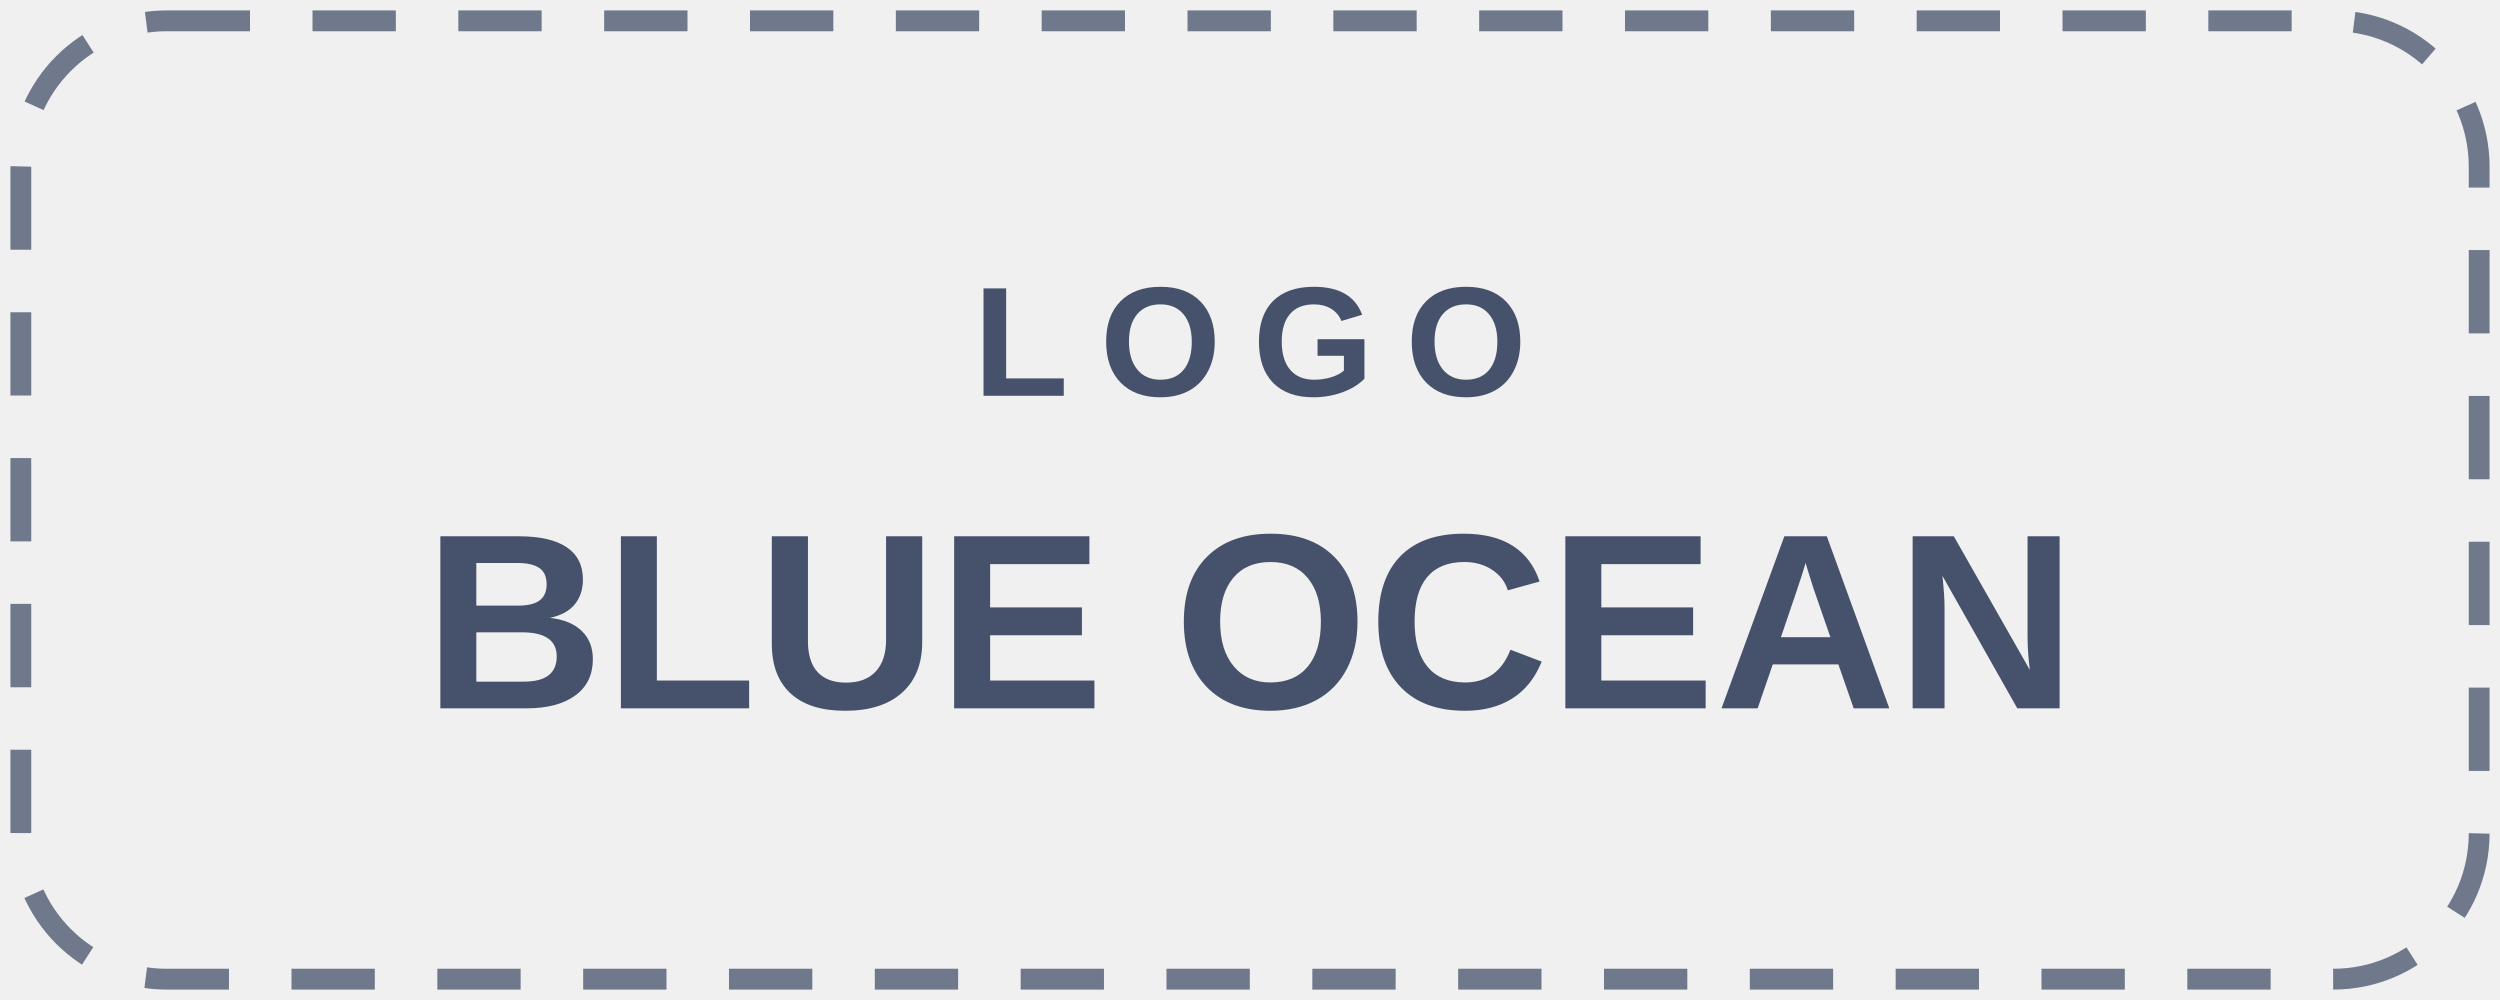
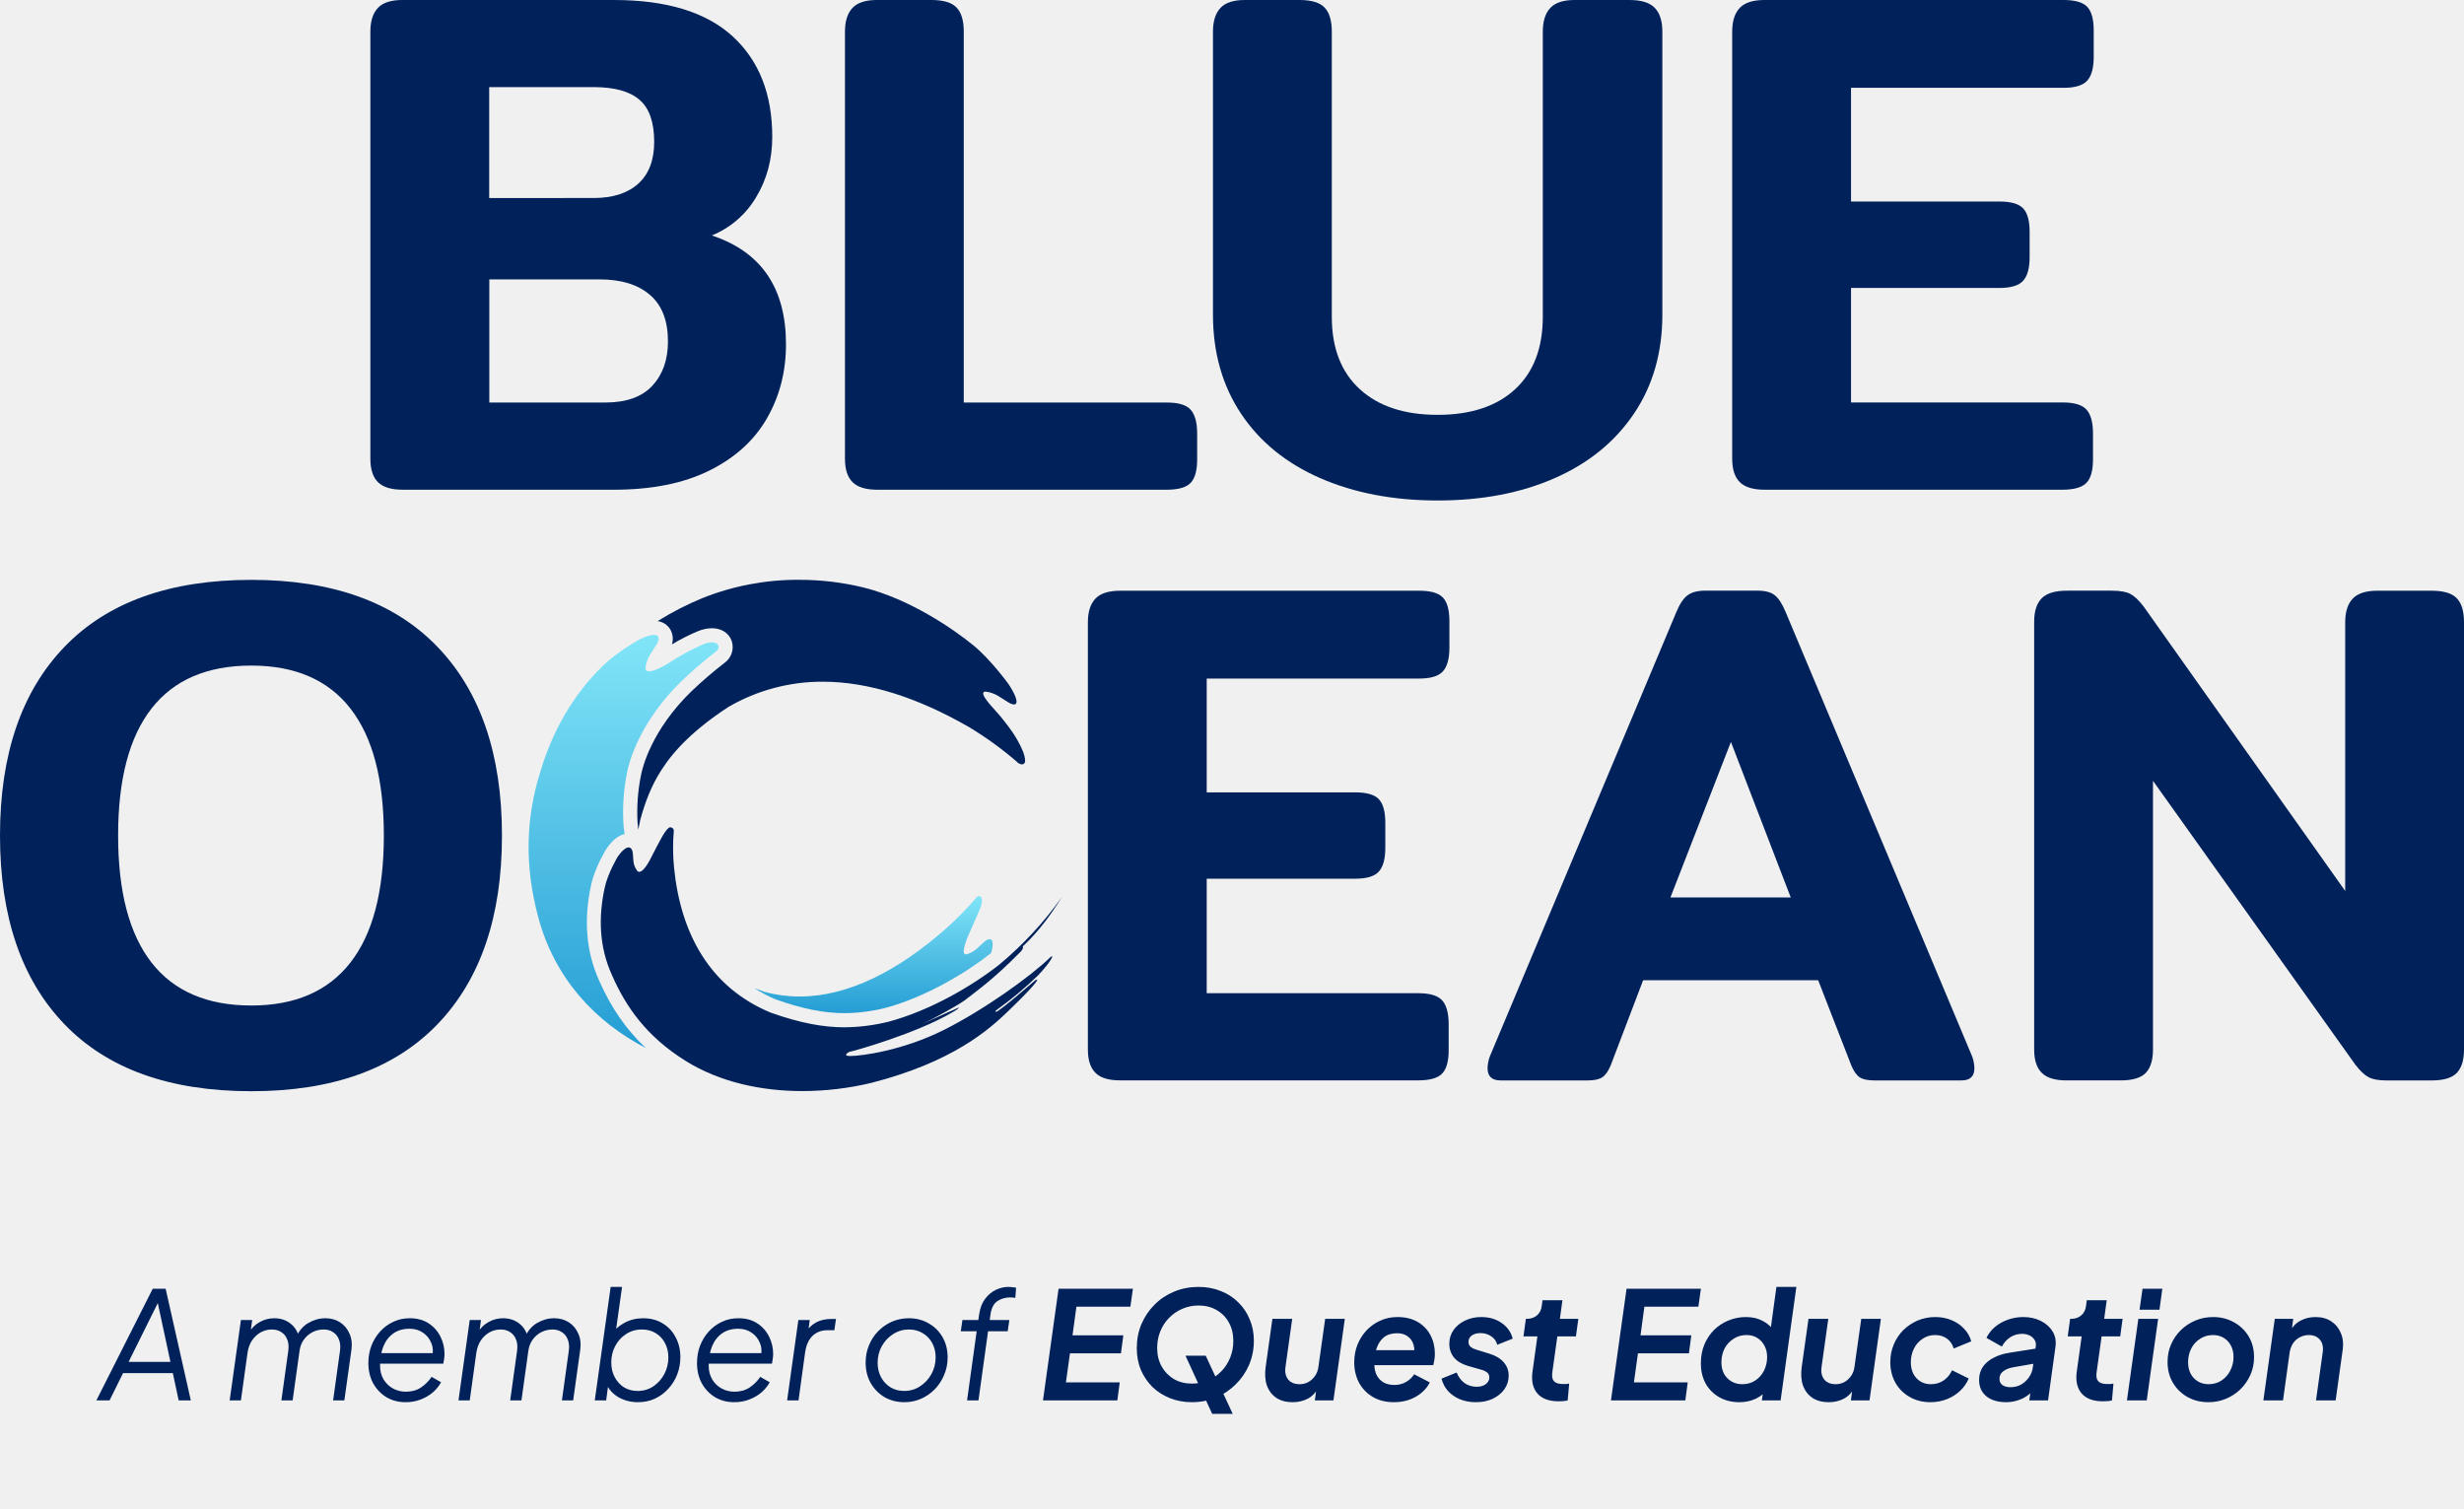
- <svg xmlns="http://www.w3.org/2000/svg" viewBox="0 0 240 96" role="img" aria-label="LOGO BLUE OCEAN">
-   <rect x="2" y="2" width="236" height="92" rx="14" fill="none" stroke="#46526B" stroke-width="2" stroke-dasharray="8 6" opacity=".75" />
-   <text x="120" y="38" text-anchor="middle" font-family="Segoe UI, Arial, sans-serif" font-size="15" font-weight="700" letter-spacing="3" fill="#46526B">LOGO</text>
-   <text x="120" y="68" text-anchor="middle" font-family="Segoe UI, Arial, sans-serif" font-size="24" font-weight="700" fill="#46526B">BLUE OCEAN</text>
+ <svg xmlns="http://www.w3.org/2000/svg" width="263" height="161" viewBox="0 0 263 161" fill="none">
+   <g clip-path="url(#clip0_317_19)">
+     <path d="M40.341 51.458C39.803 50.92 39.533 50.088 39.532 48.961V3.377C39.532 2.257 39.802 1.411 40.341 0.841C40.88 0.27 41.763 -0.01 42.991 0H65.515C71.153 0 75.381 1.294 78.201 3.881C81.02 6.469 82.429 10.043 82.428 14.605C82.428 17.013 81.851 19.166 80.698 21.061C79.612 22.898 77.953 24.328 75.975 25.131C81.253 26.875 83.892 30.744 83.894 36.739C83.894 39.659 83.215 42.298 81.856 44.656C80.498 47.014 78.448 48.871 75.706 50.228C72.961 51.589 69.563 52.27 65.513 52.27H42.99C41.763 52.27 40.88 51.999 40.341 51.458ZM63.369 21.134C65.418 21.134 67.007 20.621 68.135 19.596C69.264 18.57 69.828 17.085 69.826 15.138C69.826 13.037 69.301 11.538 68.25 10.642C67.199 9.745 65.574 9.297 63.375 9.297H52.216V21.136L63.369 21.134ZM64.599 42.963C66.854 42.963 68.534 42.361 69.642 41.158C70.749 39.954 71.3 38.379 71.296 36.431C71.296 34.227 70.655 32.574 69.373 31.473C68.091 30.371 66.298 29.82 63.994 29.82H52.228V42.963H64.599Z" fill="#002159" />
+     <path d="M90.997 51.458C90.457 50.92 90.187 50.088 90.189 48.961V3.377C90.189 2.257 90.458 1.411 90.997 0.841C91.536 0.27 92.42 -0.01 93.648 0H99.413C100.692 0 101.588 0.269 102.102 0.807C102.617 1.345 102.872 2.202 102.869 3.377V42.963H124.552C125.785 42.963 126.63 43.22 127.089 43.733C127.547 44.246 127.778 45.092 127.781 46.269V49.036C127.781 50.216 127.55 51.049 127.089 51.536C126.627 52.022 125.781 52.267 124.552 52.27H93.648C92.417 52.27 91.534 51.999 90.997 51.458Z" fill="#002159" />
+     <path d="M140.922 51.035C137.283 49.448 134.464 47.155 132.467 44.157C130.471 41.158 129.471 37.635 129.469 33.587V3.377C129.469 2.257 129.738 1.411 130.276 0.841C130.813 0.27 131.698 -0.01 132.928 0H138.693C139.973 0 140.87 0.269 141.383 0.807C141.896 1.345 142.153 2.203 142.153 3.382V33.816C142.153 37.148 143.152 39.726 145.15 41.548C147.148 43.37 149.915 44.28 153.451 44.278C156.988 44.278 159.742 43.368 161.714 41.548C163.687 39.728 164.673 37.151 164.674 33.816V3.377C164.674 2.257 164.943 1.411 165.481 0.841C166.019 0.27 166.903 -0.01 168.134 0H173.899C175.18 0 176.089 0.28 176.627 0.841C177.165 1.401 177.434 2.246 177.434 3.377V33.587C177.434 37.635 176.422 41.158 174.398 44.157C172.375 47.155 169.556 49.448 165.942 51.035C162.329 52.624 158.166 53.418 153.451 53.418C148.737 53.418 144.561 52.624 140.922 51.035Z" fill="#002159" />
+     <path d="M185.698 51.458C185.158 50.92 184.889 50.088 184.89 48.961V3.377C184.89 2.257 185.159 1.411 185.698 0.841C186.234 0.278 187.12 0 188.349 0H220.248C221.481 0 222.326 0.243 222.785 0.73C223.243 1.216 223.474 2.049 223.477 3.229V6.068C223.477 7.246 223.246 8.091 222.785 8.605C222.323 9.118 221.478 9.374 220.248 9.373H197.573V21.51H213.409C214.642 21.51 215.487 21.754 215.945 22.241C216.404 22.729 216.634 23.561 216.636 24.739V27.429C216.636 28.608 216.406 29.453 215.945 29.965C215.485 30.477 214.639 30.734 213.409 30.735H197.573V42.955H220.173C221.405 42.955 222.251 43.211 222.709 43.725C223.167 44.238 223.398 45.083 223.4 46.261V49.028C223.4 50.208 223.17 51.041 222.709 51.527C222.249 52.014 221.403 52.261 220.173 52.27H188.349C187.12 52.27 186.239 51.996 185.698 51.458Z" fill="#002159" />
+     <path d="M6.88 109.32C2.293 104.553 0 97.84 0 89.18C0 80.52 2.293 73.808 6.88 69.042C11.465 64.275 18.114 61.891 26.827 61.891C35.486 61.891 42.11 64.275 46.696 69.042C51.283 73.809 53.577 80.522 53.578 89.18C53.578 97.84 51.284 104.553 46.696 109.32C42.108 114.087 35.485 116.47 26.827 116.469C18.114 116.469 11.465 114.086 6.88 109.32ZM37.396 102.748C39.779 99.699 40.971 95.176 40.971 89.18C40.971 83.184 39.779 78.662 37.396 75.614C35.015 72.565 31.492 71.04 26.827 71.04C22.112 71.04 18.564 72.565 16.18 75.614C13.796 78.663 12.605 83.185 12.607 89.18C12.607 95.176 13.798 99.699 16.18 102.748C18.562 105.797 22.111 107.322 26.827 107.322C31.489 107.322 35.012 105.797 37.396 102.748V102.748Z" fill="#002159" />
+     <path d="M116.926 114.509C116.386 113.97 116.116 113.138 116.117 112.011V66.426C116.117 65.3 116.387 64.455 116.926 63.89C117.462 63.327 118.348 63.05 119.576 63.05H151.476C152.709 63.05 153.554 63.293 154.012 63.779C154.471 64.265 154.701 65.098 154.705 66.277V69.121C154.705 70.301 154.474 71.146 154.012 71.657C153.551 72.168 152.705 72.424 151.476 72.425H128.801V84.571H144.636C145.869 84.571 146.715 84.815 147.173 85.302C147.631 85.79 147.861 86.623 147.864 87.8V90.49C147.864 91.67 147.633 92.515 147.173 93.026C146.712 93.537 145.867 93.791 144.636 93.787H128.801V106.009H151.4C152.633 106.009 153.478 106.266 153.937 106.779C154.395 107.292 154.625 108.138 154.627 109.315V112.082C154.627 113.262 154.397 114.095 153.937 114.58C153.476 115.065 152.631 115.309 151.4 115.311H119.576C118.348 115.316 117.462 115.047 116.926 114.509Z" fill="#002159" />
+     <path d="M158.778 114.008C158.79 113.59 158.868 113.175 159.01 112.781L178.918 65.352C179.276 64.482 179.673 63.88 180.11 63.547C180.547 63.214 181.175 63.046 181.993 63.043H187.603C188.424 63.043 189.04 63.211 189.452 63.547C189.865 63.883 190.249 64.485 190.606 65.352L210.512 112.781C210.653 113.176 210.73 113.591 210.741 114.01C210.741 114.883 210.28 115.319 209.359 115.318H200.057C199.34 115.318 198.814 115.202 198.48 114.972C198.146 114.741 197.852 114.318 197.598 113.702L194.068 104.626H175.382L171.924 113.702C171.666 114.318 171.373 114.741 171.039 114.972C170.704 115.202 170.18 115.318 169.464 115.318H160.163C159.241 115.317 158.779 114.88 158.778 114.008ZM191.14 95.791L184.753 79.188L178.297 95.791H191.14Z" fill="#002159" />
+     <path d="M217.93 114.509C217.389 113.97 217.12 113.138 217.121 112.011V66.351C217.121 65.23 217.391 64.398 217.93 63.853C218.469 63.308 219.378 63.039 220.658 63.046H225.423C226.294 63.046 226.947 63.161 227.383 63.391C227.819 63.62 228.293 64.069 228.805 64.735L250.32 95.097V66.426C250.32 65.3 250.589 64.455 251.127 63.89C251.665 63.325 252.549 63.045 253.779 63.05H259.543C260.824 63.05 261.72 63.318 262.232 63.856C262.744 64.394 263 65.252 263 66.43V112.015C263 113.141 262.744 113.974 262.232 114.513C261.72 115.052 260.824 115.321 259.543 115.319H254.702C253.882 115.319 253.254 115.204 252.818 114.973C252.382 114.742 251.908 114.294 251.396 113.628L229.803 83.339V112.011C229.803 113.138 229.547 113.97 229.035 114.509C228.523 115.048 227.627 115.317 226.346 115.316H220.58C219.353 115.316 218.466 115.047 217.93 114.509Z" fill="#002159" />
+     <path d="M75.997 68.558C75.661 68.571 75.33 68.648 75.022 68.786C73.781 69.327 72.589 69.973 71.459 70.718C71.054 70.981 69.894 71.654 69.284 71.654C69.022 71.654 68.862 71.529 68.909 71.195C69.077 70.084 69.608 69.6 70.086 68.783C70.393 68.252 70.412 67.759 69.81 67.759C69.484 67.759 68.97 67.904 68.232 68.263C68.24 68.263 65.909 69.541 64.329 71.086C61.174 74.138 58.95 78.049 57.656 82.43C56.158 87.225 55.934 92.307 57.468 97.959C59.216 104.449 63.559 109.082 68.929 111.855C66.84 109.899 65.231 107.564 63.972 104.708C62.567 101.634 62.273 98.176 63.098 94.445C63.32 93.406 63.83 92.162 64.573 90.843L64.583 90.824C64.61 90.772 64.64 90.721 64.673 90.673C65.102 90.039 65.754 89.224 66.667 89.024C66.598 88.599 66.558 88.157 66.536 87.829C66.439 86.002 66.576 84.17 66.944 82.378C67.138 81.393 68.237 77.095 72.72 72.719C73.9 71.591 75.139 70.525 76.431 69.526C76.883 69.191 76.781 68.558 75.997 68.558Z" fill="url(#paint0_linear_317_19)" />
+     <path d="M108.602 79.006C107.997 77.929 107.305 77.124 106.832 76.515C106.444 76.011 104.787 74.411 104.953 73.945C104.98 73.868 105.051 73.824 105.173 73.824H105.244C106.276 73.953 106.839 74.505 107.663 74.985C107.833 75.099 108.028 75.168 108.231 75.189C108.284 75.194 108.338 75.181 108.383 75.153C108.428 75.124 108.462 75.08 108.48 75.029C108.57 74.763 108.385 74.137 107.639 73.004C107.639 73.004 105.753 70.403 103.924 68.904C101.625 67.022 97.033 63.922 92.199 62.713C89.937 62.159 87.616 61.881 85.287 61.886C81.753 61.866 78.249 62.529 74.966 63.84C73.311 64.525 71.715 65.345 70.195 66.292C70.475 66.33 70.742 66.431 70.978 66.588C71.213 66.744 71.41 66.951 71.554 67.195C71.687 67.433 71.77 67.697 71.799 67.968C71.828 68.24 71.802 68.515 71.722 68.776C72.597 68.248 73.508 67.784 74.45 67.388C74.939 67.177 75.465 67.063 75.997 67.052C77.014 67.052 77.826 67.585 78.111 68.445C78.241 68.861 78.236 69.306 78.098 69.719C77.96 70.131 77.695 70.49 77.341 70.743C76.101 71.703 74.911 72.727 73.776 73.811C69.525 77.959 68.578 81.924 68.431 82.677C68.088 84.338 67.958 86.037 68.045 87.731C68.067 88.039 68.097 88.308 68.129 88.552C68.193 88.189 68.265 87.829 68.347 87.476C68.852 85.649 69.482 83.936 70.564 82.235C71.968 80.031 74.143 77.814 77.757 75.449C80.811 73.677 84.282 72.749 87.813 72.76C92.763 72.76 97.989 74.48 103.422 77.599C105.216 78.68 106.916 79.909 108.503 81.275C108.573 81.363 108.661 81.436 108.76 81.49C108.859 81.544 108.967 81.577 109.08 81.588C109.128 81.588 109.175 81.578 109.219 81.559C109.263 81.539 109.302 81.511 109.334 81.475C109.365 81.439 109.389 81.397 109.403 81.351C109.418 81.305 109.422 81.257 109.416 81.21C109.424 80.647 109.076 79.847 108.602 79.006Z" fill="#002159" />
+     <path d="M106.408 107.774C107.964 106.66 109.434 105.431 110.806 104.098C112.013 102.817 112.432 102.067 112.281 102.067C112.244 102.067 112.175 102.109 112.076 102.199C110.097 104.14 105.055 107.777 100.701 109.952C96.348 112.127 91.971 112.712 90.735 112.712C90.202 112.712 90.155 112.544 90.66 112.267C91.055 112.218 97.845 110.302 101.668 108.041C101.995 107.86 102.441 107.549 102.34 107.549C102.2 107.587 102.066 107.643 101.942 107.717C101.345 107.952 98.734 109.174 98.264 109.359C99.738 108.722 102.453 107.154 102.94 106.792C104.513 105.57 106.095 104.458 108.823 101.694C109.282 101.256 109.196 101.099 109.159 101.022C110.943 99.35 112.176 97.603 113.361 95.724C111.45 98.418 109.196 100.851 106.655 102.962C103.775 105.231 99.282 107.858 94.865 109.045C93.321 109.429 91.737 109.632 90.145 109.648C87.96 109.648 85.479 109.23 82.245 108.075C75.742 105.372 72.641 99.622 71.945 92.597C71.814 91.28 71.806 89.954 71.921 88.636C71.911 88.542 71.867 88.456 71.796 88.394C71.726 88.332 71.635 88.298 71.541 88.299C71.325 88.299 70.958 88.79 70.644 89.357C70.329 89.923 69.803 90.922 69.578 91.374C69.395 91.759 68.738 93.055 68.234 93.055C68.179 93.052 68.126 93.034 68.08 93.005C68.034 92.975 67.996 92.935 67.97 92.887C67.492 92.186 67.633 91.681 67.539 91.016C67.496 90.691 67.346 90.448 67.091 90.448C66.835 90.448 66.418 90.73 65.899 91.495C65.909 91.495 64.877 93.199 64.546 94.744C63.873 97.815 63.927 101.037 65.326 104.09C66.803 107.461 69.002 110.626 73.168 113.225C76.853 115.524 81.299 116.454 85.639 116.454C88.116 116.45 90.585 116.158 92.994 115.583C101.693 113.349 105.559 109.907 107.65 107.885C110.507 105.125 110.843 104.543 110.675 104.543C110.556 104.583 110.449 104.653 110.366 104.747C109.284 105.663 107.65 107.12 106.46 107.94C106.418 107.969 106.368 107.985 106.317 107.986C106.219 107.992 106.176 107.92 106.408 107.774Z" fill="#002159" />
+     <path d="M82.79 106.665C85.615 107.673 87.955 108.137 90.147 108.137C91.614 108.123 93.075 107.936 94.499 107.581C98.817 106.414 103.113 103.827 105.705 101.787C105.735 101.763 105.762 101.735 105.793 101.709C106.093 100.629 105.942 100.237 105.638 100.237C105.426 100.264 105.229 100.36 105.076 100.509C104.468 101.024 104.14 101.535 103.253 101.835C103.202 101.853 103.15 101.862 103.096 101.864C102.478 101.864 103.265 100.034 103.49 99.543C103.723 99.013 103.986 98.396 104.466 97.327C105.034 96.072 104.787 95.647 104.507 95.647C104.413 95.649 104.325 95.689 104.26 95.756C103.241 96.948 102.141 98.068 100.968 99.109C95.926 103.573 90.569 106.362 85.336 106.362C84.069 106.362 82.807 106.192 81.585 105.858C81.205 105.728 80.85 105.594 80.504 105.459C81.23 105.926 81.995 106.329 82.79 106.665V106.665Z" fill="url(#paint1_linear_317_19)" />
+     <path d="M10.287 149.469L16.303 137.549H17.679L20.367 149.469H19.071L18.447 146.557H13.135L11.695 149.469H10.287ZM13.727 145.357H18.191L16.719 138.509L17.103 138.557L13.727 145.357ZM24.515 149.469L25.715 140.893H26.915L26.707 142.477L26.563 142.237C26.862 141.746 27.251 141.368 27.731 141.101C28.211 140.834 28.723 140.701 29.267 140.701C29.939 140.701 30.515 140.888 30.995 141.261C31.475 141.634 31.784 142.136 31.923 142.765L31.603 142.749C31.891 142.066 32.323 141.554 32.899 141.213C33.486 140.872 34.094 140.701 34.723 140.701C35.32 140.701 35.843 140.845 36.291 141.133C36.739 141.421 37.075 141.821 37.299 142.333C37.534 142.845 37.603 143.432 37.507 144.093L36.755 149.469H35.555L36.291 144.173C36.355 143.704 36.318 143.304 36.179 142.973C36.051 142.632 35.843 142.37 35.555 142.189C35.278 141.997 34.936 141.901 34.531 141.901C34.136 141.901 33.752 141.992 33.379 142.173C33.016 142.354 32.707 142.616 32.451 142.957C32.195 143.298 32.035 143.709 31.971 144.189L31.235 149.469H30.035L30.771 144.173C30.835 143.704 30.798 143.304 30.659 142.973C30.531 142.632 30.323 142.37 30.035 142.189C29.758 141.997 29.416 141.901 29.011 141.901C28.595 141.901 28.2 142.002 27.827 142.205C27.464 142.408 27.155 142.696 26.899 143.069C26.654 143.442 26.494 143.885 26.419 144.397L25.715 149.469H24.515ZM43.302 149.661C42.534 149.661 41.851 149.485 41.254 149.133C40.657 148.77 40.182 148.274 39.83 147.645C39.489 147.016 39.318 146.296 39.318 145.485C39.318 144.834 39.425 144.221 39.638 143.645C39.862 143.069 40.171 142.562 40.566 142.125C40.971 141.677 41.441 141.33 41.974 141.085C42.507 140.829 43.094 140.701 43.734 140.701C44.523 140.701 45.195 140.882 45.75 141.245C46.304 141.608 46.726 142.082 47.014 142.669C47.302 143.245 47.446 143.858 47.446 144.509C47.446 144.68 47.43 144.866 47.398 145.069C47.366 145.272 47.339 145.432 47.318 145.549H40.07L40.15 144.429H46.71L46.102 144.893C46.251 144.328 46.23 143.816 46.038 143.357C45.856 142.888 45.558 142.514 45.142 142.237C44.736 141.96 44.262 141.821 43.718 141.821C43.035 141.821 42.459 141.986 41.99 142.317C41.52 142.648 41.163 143.112 40.918 143.709C40.683 144.296 40.566 144.978 40.566 145.757C40.566 146.322 40.694 146.818 40.95 147.245C41.206 147.661 41.542 147.981 41.958 148.205C42.374 148.429 42.827 148.541 43.318 148.541C43.947 148.541 44.486 148.392 44.934 148.093C45.392 147.784 45.771 147.405 46.07 146.957L47.078 147.533C46.875 147.917 46.587 148.274 46.214 148.605C45.84 148.925 45.403 149.181 44.902 149.373C44.411 149.565 43.878 149.661 43.302 149.661ZM48.937 149.469L50.137 140.893H51.337L51.129 142.477L50.985 142.237C51.283 141.746 51.673 141.368 52.153 141.101C52.633 140.834 53.145 140.701 53.689 140.701C54.361 140.701 54.937 140.888 55.417 141.261C55.897 141.634 56.206 142.136 56.345 142.765L56.025 142.749C56.313 142.066 56.745 141.554 57.321 141.213C57.907 140.872 58.516 140.701 59.145 140.701C59.742 140.701 60.265 140.845 60.713 141.133C61.161 141.421 61.497 141.821 61.721 142.333C61.956 142.845 62.025 143.432 61.929 144.093L61.177 149.469H59.977L60.713 144.173C60.777 143.704 60.739 143.304 60.601 142.973C60.473 142.632 60.265 142.37 59.977 142.189C59.7 141.997 59.358 141.901 58.953 141.901C58.558 141.901 58.174 141.992 57.801 142.173C57.438 142.354 57.129 142.616 56.873 142.957C56.617 143.298 56.457 143.709 56.393 144.189L55.657 149.469H54.457L55.193 144.173C55.257 143.704 55.219 143.304 55.081 142.973C54.953 142.632 54.745 142.37 54.457 142.189C54.179 141.997 53.838 141.901 53.433 141.901C53.017 141.901 52.622 142.002 52.249 142.205C51.886 142.408 51.577 142.696 51.321 143.069C51.075 143.442 50.916 143.885 50.841 144.397L50.137 149.469H48.937ZM68.092 149.661C67.345 149.661 66.662 149.49 66.044 149.149C65.436 148.797 64.993 148.317 64.716 147.709L64.956 147.549L64.7 149.469H63.484L65.18 137.357H66.396L65.628 142.813L65.228 142.461C65.601 141.917 66.081 141.49 66.668 141.181C67.265 140.861 67.926 140.701 68.652 140.701C69.452 140.701 70.15 140.888 70.748 141.261C71.345 141.624 71.804 142.12 72.124 142.749C72.454 143.368 72.62 144.066 72.62 144.845C72.62 145.496 72.508 146.114 72.284 146.701C72.06 147.277 71.74 147.789 71.324 148.237C70.918 148.685 70.438 149.037 69.884 149.293C69.34 149.538 68.742 149.661 68.092 149.661ZM68.06 148.461C68.689 148.461 69.249 148.296 69.74 147.965C70.23 147.634 70.62 147.197 70.908 146.653C71.196 146.109 71.34 145.517 71.34 144.877C71.34 144.301 71.217 143.789 70.972 143.341C70.737 142.893 70.406 142.541 69.98 142.285C69.564 142.029 69.073 141.901 68.508 141.901C67.878 141.901 67.313 142.066 66.812 142.397C66.321 142.717 65.937 143.144 65.66 143.677C65.382 144.21 65.244 144.792 65.244 145.421C65.244 146.008 65.366 146.53 65.612 146.989C65.857 147.448 66.188 147.81 66.604 148.077C67.03 148.333 67.516 148.461 68.06 148.461ZM78.38 149.661C77.612 149.661 76.929 149.485 76.332 149.133C75.735 148.77 75.26 148.274 74.908 147.645C74.567 147.016 74.396 146.296 74.396 145.485C74.396 144.834 74.503 144.221 74.716 143.645C74.94 143.069 75.249 142.562 75.644 142.125C76.049 141.677 76.519 141.33 77.052 141.085C77.585 140.829 78.172 140.701 78.812 140.701C79.601 140.701 80.273 140.882 80.828 141.245C81.383 141.608 81.804 142.082 82.092 142.669C82.38 143.245 82.524 143.858 82.524 144.509C82.524 144.68 82.508 144.866 82.476 145.069C82.444 145.272 82.417 145.432 82.396 145.549H75.148L75.228 144.429H81.788L81.18 144.893C81.329 144.328 81.308 143.816 81.116 143.357C80.935 142.888 80.636 142.514 80.22 142.237C79.815 141.96 79.34 141.821 78.796 141.821C78.113 141.821 77.537 141.986 77.068 142.317C76.599 142.648 76.241 143.112 75.996 143.709C75.761 144.296 75.644 144.978 75.644 145.757C75.644 146.322 75.772 146.818 76.028 147.245C76.284 147.661 76.62 147.981 77.036 148.205C77.452 148.429 77.905 148.541 78.396 148.541C79.025 148.541 79.564 148.392 80.012 148.093C80.471 147.784 80.849 147.405 81.148 146.957L82.156 147.533C81.953 147.917 81.665 148.274 81.292 148.605C80.919 148.925 80.481 149.181 79.98 149.373C79.489 149.565 78.956 149.661 78.38 149.661ZM84.015 149.469L85.215 140.893H86.431L86.239 142.301L86.079 142.093C86.346 141.688 86.698 141.368 87.135 141.133C87.583 140.898 88.1 140.781 88.687 140.781H89.231L89.055 141.981H88.303C87.684 141.981 87.162 142.178 86.735 142.573C86.319 142.968 86.052 143.56 85.935 144.349L85.231 149.469H84.015ZM96.524 149.661C95.756 149.661 95.057 149.485 94.428 149.133C93.809 148.77 93.313 148.269 92.94 147.629C92.577 146.989 92.396 146.253 92.396 145.421C92.396 144.77 92.513 144.162 92.748 143.597C92.983 143.021 93.308 142.52 93.724 142.093C94.151 141.656 94.641 141.314 95.196 141.069C95.761 140.824 96.364 140.701 97.004 140.701C97.793 140.701 98.497 140.882 99.116 141.245C99.745 141.597 100.241 142.088 100.604 142.717C100.967 143.346 101.148 144.072 101.148 144.893C101.148 145.544 101.025 146.157 100.78 146.733C100.545 147.309 100.215 147.821 99.788 148.269C99.361 148.706 98.871 149.048 98.316 149.293C97.761 149.538 97.164 149.661 96.524 149.661ZM96.508 148.461C97.137 148.461 97.703 148.296 98.204 147.965C98.716 147.634 99.121 147.197 99.42 146.653C99.719 146.109 99.868 145.517 99.868 144.877C99.868 144.301 99.745 143.789 99.5 143.341C99.255 142.893 98.913 142.541 98.476 142.285C98.049 142.029 97.564 141.901 97.02 141.901C96.401 141.901 95.836 142.066 95.324 142.397C94.823 142.717 94.423 143.144 94.124 143.677C93.825 144.21 93.676 144.802 93.676 145.453C93.676 146.029 93.799 146.546 94.044 147.005C94.289 147.453 94.625 147.81 95.052 148.077C95.479 148.333 95.964 148.461 96.508 148.461ZM103.223 149.469L104.247 142.093H102.551L102.727 140.893H104.423L104.519 140.253C104.615 139.602 104.823 139.064 105.143 138.637C105.463 138.21 105.841 137.89 106.279 137.677C106.727 137.464 107.18 137.357 107.639 137.357C107.788 137.357 107.932 137.368 108.071 137.389C108.22 137.4 108.348 137.416 108.455 137.437L108.375 138.525C108.3 138.504 108.199 138.493 108.071 138.493C107.953 138.482 107.873 138.477 107.831 138.477C107.308 138.477 106.849 138.61 106.455 138.877C106.06 139.144 105.815 139.624 105.719 140.317L105.639 140.893H107.735L107.559 142.093H105.463L104.439 149.469H103.223ZM111.325 149.469L112.989 137.549H120.925L120.653 139.469H114.893L114.477 142.525H119.901L119.645 144.445H114.205L113.773 147.549H119.517L119.261 149.469H111.325ZM127.225 149.661C126.382 149.661 125.598 149.517 124.873 149.229C124.158 148.941 123.534 148.541 123.001 148.029C122.478 147.506 122.068 146.898 121.769 146.205C121.481 145.501 121.337 144.733 121.337 143.901C121.337 142.973 121.502 142.114 121.833 141.325C122.174 140.536 122.644 139.842 123.241 139.245C123.838 138.648 124.537 138.184 125.337 137.853C126.137 137.522 127.001 137.357 127.929 137.357C128.782 137.357 129.566 137.501 130.281 137.789C131.006 138.066 131.63 138.466 132.153 138.989C132.686 139.501 133.097 140.109 133.385 140.813C133.684 141.506 133.833 142.264 133.833 143.085C133.833 144.013 133.662 144.877 133.321 145.677C132.98 146.466 132.505 147.16 131.897 147.757C131.3 148.354 130.601 148.824 129.801 149.165C129.001 149.496 128.142 149.661 127.225 149.661ZM127.225 147.677C127.844 147.677 128.42 147.565 128.953 147.341C129.486 147.106 129.956 146.781 130.361 146.365C130.766 145.949 131.081 145.464 131.305 144.909C131.529 144.354 131.641 143.757 131.641 143.117C131.641 142.37 131.481 141.714 131.161 141.149C130.852 140.584 130.414 140.141 129.849 139.821C129.294 139.501 128.654 139.341 127.929 139.341C127.31 139.341 126.734 139.458 126.201 139.693C125.668 139.917 125.198 140.237 124.793 140.653C124.388 141.058 124.073 141.538 123.849 142.093C123.625 142.637 123.513 143.234 123.513 143.885C123.513 144.621 123.673 145.277 123.993 145.853C124.313 146.418 124.75 146.866 125.305 147.197C125.86 147.517 126.5 147.677 127.225 147.677ZM129.385 150.909L126.537 144.701H128.697L131.577 150.909H129.385ZM137.974 149.661C137.281 149.661 136.7 149.506 136.23 149.197C135.761 148.877 135.425 148.434 135.222 147.869C135.03 147.304 134.988 146.642 135.094 145.885L135.814 140.765H137.926L137.206 145.917C137.153 146.28 137.18 146.6 137.286 146.877C137.393 147.154 137.569 147.368 137.814 147.517C138.06 147.666 138.353 147.741 138.694 147.741C139.046 147.741 139.361 147.666 139.638 147.517C139.926 147.357 140.166 147.138 140.358 146.861C140.561 146.573 140.684 146.242 140.726 145.869L141.446 140.765H143.542L142.326 149.469H140.342L140.566 147.757L140.71 148.109C140.444 148.642 140.065 149.037 139.574 149.293C139.094 149.538 138.561 149.661 137.974 149.661ZM148.77 149.661C147.917 149.661 147.17 149.474 146.53 149.101C145.901 148.728 145.41 148.221 145.058 147.581C144.717 146.93 144.546 146.205 144.546 145.405C144.546 144.744 144.658 144.125 144.882 143.549C145.117 142.962 145.442 142.445 145.858 141.997C146.285 141.549 146.776 141.202 147.33 140.957C147.885 140.701 148.493 140.573 149.154 140.573C150.008 140.573 150.733 140.749 151.33 141.101C151.928 141.453 152.381 141.928 152.69 142.525C153 143.112 153.154 143.773 153.154 144.509C153.154 144.701 153.138 144.898 153.106 145.101C153.074 145.304 153.032 145.506 152.978 145.709H146.258L146.37 144.109H151.89L150.85 144.829C150.989 144.349 151 143.922 150.882 143.549C150.776 143.165 150.568 142.861 150.258 142.637C149.96 142.413 149.586 142.301 149.138 142.301C148.552 142.301 148.077 142.445 147.714 142.733C147.362 143.021 147.101 143.416 146.93 143.917C146.77 144.408 146.69 144.957 146.69 145.565C146.69 146.034 146.776 146.44 146.946 146.781C147.128 147.122 147.378 147.384 147.698 147.565C148.018 147.736 148.392 147.821 148.818 147.821C149.298 147.821 149.72 147.714 150.082 147.501C150.445 147.288 150.733 147.016 150.946 146.685L152.61 147.549C152.408 147.965 152.114 148.333 151.73 148.653C151.357 148.973 150.914 149.224 150.402 149.405C149.901 149.576 149.357 149.661 148.77 149.661ZM157.527 149.661C156.919 149.661 156.359 149.56 155.847 149.357C155.335 149.144 154.908 148.85 154.567 148.477C154.225 148.093 153.991 147.65 153.863 147.149L155.479 146.493C155.671 146.973 155.948 147.346 156.311 147.613C156.684 147.88 157.116 148.013 157.607 148.013C158.033 148.013 158.364 147.917 158.599 147.725C158.844 147.533 158.967 147.298 158.967 147.021C158.967 146.776 158.876 146.589 158.695 146.461C158.513 146.333 158.311 146.242 158.087 146.189L156.695 145.789C156.055 145.608 155.559 145.314 155.207 144.909C154.865 144.493 154.695 143.997 154.695 143.421C154.695 142.877 154.844 142.392 155.143 141.965C155.441 141.538 155.847 141.202 156.359 140.957C156.881 140.701 157.463 140.573 158.103 140.573C158.945 140.573 159.665 140.781 160.263 141.197C160.871 141.602 161.271 142.162 161.463 142.877L159.815 143.533C159.719 143.149 159.5 142.845 159.159 142.621C158.828 142.397 158.449 142.285 158.023 142.285C157.649 142.285 157.34 142.37 157.095 142.541C156.86 142.712 156.743 142.936 156.743 143.213C156.743 143.469 156.833 143.661 157.015 143.789C157.196 143.917 157.409 144.013 157.655 144.077L158.999 144.493C159.66 144.696 160.161 145 160.503 145.405C160.855 145.8 161.031 146.274 161.031 146.829C161.031 147.362 160.881 147.842 160.583 148.269C160.284 148.696 159.868 149.037 159.335 149.293C158.812 149.538 158.209 149.661 157.527 149.661ZM166.338 149.565C165.336 149.565 164.589 149.288 164.098 148.733C163.618 148.168 163.442 147.4 163.57 146.429L164.098 142.637H162.61L162.866 140.765H162.978C163.405 140.765 163.762 140.642 164.05 140.397C164.338 140.152 164.509 139.816 164.562 139.389L164.642 138.781H166.77L166.498 140.765H168.466L168.21 142.637H166.226L165.698 146.413C165.656 146.712 165.661 146.957 165.714 147.149C165.778 147.341 165.901 147.485 166.082 147.581C166.274 147.677 166.536 147.725 166.866 147.725C166.962 147.725 167.058 147.725 167.154 147.725C167.25 147.714 167.362 147.698 167.49 147.677L167.33 149.469C167.181 149.512 167.01 149.538 166.818 149.549C166.637 149.56 166.477 149.565 166.338 149.565ZM171.95 149.469L173.614 137.549H181.55L181.278 139.469H175.518L175.102 142.525H180.526L180.27 144.445H174.83L174.398 147.549H180.142L179.886 149.469H171.95ZM185.674 149.661C184.853 149.661 184.133 149.485 183.514 149.133C182.895 148.781 182.41 148.296 182.058 147.677C181.717 147.048 181.546 146.328 181.546 145.517C181.546 144.781 181.669 144.114 181.914 143.517C182.17 142.909 182.517 142.386 182.954 141.949C183.402 141.512 183.914 141.176 184.49 140.941C185.077 140.696 185.695 140.573 186.346 140.573C187.039 140.573 187.642 140.712 188.154 140.989C188.677 141.256 189.077 141.624 189.354 142.093L188.906 142.493L189.61 137.357H191.738L190.058 149.469H188.058L188.282 147.789L188.746 148.109C188.426 148.621 187.989 149.01 187.434 149.277C186.89 149.533 186.303 149.661 185.674 149.661ZM185.962 147.741C186.485 147.741 186.943 147.613 187.338 147.357C187.743 147.09 188.058 146.738 188.282 146.301C188.506 145.853 188.618 145.362 188.618 144.829C188.618 144.381 188.522 143.981 188.33 143.629C188.149 143.277 187.893 143 187.562 142.797C187.242 142.594 186.863 142.493 186.426 142.493C185.903 142.493 185.439 142.626 185.034 142.893C184.629 143.149 184.309 143.496 184.074 143.933C183.85 144.37 183.738 144.861 183.738 145.405C183.738 145.864 183.829 146.269 184.01 146.621C184.202 146.962 184.463 147.234 184.794 147.437C185.135 147.64 185.525 147.741 185.962 147.741ZM195.193 149.661C194.5 149.661 193.918 149.506 193.449 149.197C192.98 148.877 192.644 148.434 192.441 147.869C192.249 147.304 192.206 146.642 192.313 145.885L193.033 140.765H195.145L194.425 145.917C194.372 146.28 194.398 146.6 194.505 146.877C194.612 147.154 194.788 147.368 195.033 147.517C195.278 147.666 195.572 147.741 195.913 147.741C196.265 147.741 196.58 147.666 196.857 147.517C197.145 147.357 197.385 147.138 197.577 146.861C197.78 146.573 197.902 146.242 197.945 145.869L198.665 140.765H200.761L199.545 149.469H197.561L197.785 147.757L197.929 148.109C197.662 148.642 197.284 149.037 196.793 149.293C196.313 149.538 195.78 149.661 195.193 149.661ZM206.037 149.661C205.216 149.661 204.48 149.474 203.829 149.101C203.178 148.728 202.672 148.221 202.309 147.581C201.946 146.93 201.765 146.2 201.765 145.389C201.765 144.717 201.888 144.088 202.133 143.501C202.378 142.914 202.72 142.402 203.157 141.965C203.605 141.528 204.117 141.186 204.693 140.941C205.28 140.696 205.904 140.573 206.565 140.573C207.205 140.573 207.786 140.685 208.309 140.909C208.832 141.122 209.274 141.426 209.637 141.821C210.01 142.205 210.266 142.653 210.405 143.165L208.533 143.933C208.405 143.485 208.165 143.133 207.813 142.877C207.461 142.621 207.04 142.493 206.549 142.493C206.037 142.493 205.584 142.632 205.189 142.909C204.794 143.176 204.49 143.528 204.277 143.965C204.064 144.402 203.957 144.877 203.957 145.389C203.957 145.848 204.042 146.253 204.213 146.605C204.394 146.957 204.645 147.234 204.965 147.437C205.296 147.64 205.669 147.741 206.085 147.741C206.608 147.741 207.066 147.608 207.461 147.341C207.856 147.064 208.154 146.701 208.357 146.253L210.133 147.133C209.93 147.624 209.626 148.061 209.221 148.445C208.816 148.829 208.341 149.128 207.797 149.341C207.253 149.554 206.666 149.661 206.037 149.661ZM214.107 149.661C213.552 149.661 213.056 149.57 212.619 149.389C212.192 149.208 211.856 148.941 211.611 148.589C211.365 148.237 211.243 147.805 211.243 147.293C211.243 146.738 211.381 146.264 211.659 145.869C211.936 145.474 212.32 145.154 212.811 144.909C213.301 144.653 213.867 144.477 214.507 144.381L217.435 143.917L217.275 145.517L214.811 145.949C214.416 146.024 214.085 146.162 213.819 146.365C213.552 146.557 213.419 146.824 213.419 147.165C213.419 147.464 213.525 147.688 213.739 147.837C213.963 147.986 214.245 148.061 214.587 148.061C215.013 148.061 215.397 147.965 215.739 147.773C216.08 147.57 216.363 147.304 216.587 146.973C216.811 146.642 216.944 146.28 216.987 145.885L217.291 143.709C217.333 143.421 217.285 143.181 217.147 142.989C217.019 142.786 216.837 142.632 216.603 142.525C216.368 142.418 216.112 142.365 215.835 142.365C215.355 142.365 214.923 142.493 214.539 142.749C214.165 143.005 213.877 143.33 213.675 143.725L212.027 142.797C212.251 142.338 212.555 141.949 212.939 141.629C213.333 141.298 213.787 141.042 214.299 140.861C214.821 140.669 215.376 140.573 215.963 140.573C216.667 140.573 217.291 140.712 217.835 140.989C218.389 141.266 218.811 141.645 219.099 142.125C219.387 142.605 219.483 143.165 219.387 143.805L218.603 149.469H216.603L216.811 147.981L217.339 147.997C217.072 148.37 216.773 148.68 216.443 148.925C216.112 149.17 215.749 149.352 215.355 149.469C214.971 149.597 214.555 149.661 214.107 149.661ZM224.432 149.565C223.429 149.565 222.683 149.288 222.192 148.733C221.712 148.168 221.536 147.4 221.664 146.429L222.192 142.637H220.704L220.96 140.765H221.072C221.499 140.765 221.856 140.642 222.144 140.397C222.432 140.152 222.603 139.816 222.656 139.389L222.736 138.781H224.864L224.592 140.765H226.56L226.304 142.637H224.32L223.792 146.413C223.749 146.712 223.755 146.957 223.808 147.149C223.872 147.341 223.995 147.485 224.176 147.581C224.368 147.677 224.629 147.725 224.96 147.725C225.056 147.725 225.152 147.725 225.248 147.725C225.344 147.714 225.456 147.698 225.584 147.677L225.424 149.469C225.275 149.512 225.104 149.538 224.912 149.549C224.731 149.56 224.571 149.565 224.432 149.565ZM227.024 149.469L228.24 140.765H230.352L229.136 149.469H227.024ZM228.368 139.789L228.688 137.549H230.8L230.496 139.789H228.368ZM235.727 149.661C234.905 149.661 234.164 149.48 233.503 149.117C232.841 148.744 232.319 148.237 231.935 147.597C231.551 146.946 231.359 146.205 231.359 145.373C231.359 144.701 231.481 144.077 231.727 143.501C231.983 142.914 232.335 142.402 232.783 141.965C233.231 141.528 233.748 141.186 234.335 140.941C234.921 140.696 235.551 140.573 236.223 140.573C237.044 140.573 237.785 140.76 238.447 141.133C239.108 141.496 239.631 141.997 240.015 142.637C240.399 143.277 240.591 144.018 240.591 144.861C240.591 145.522 240.463 146.146 240.207 146.733C239.951 147.309 239.599 147.821 239.151 148.269C238.703 148.706 238.185 149.048 237.599 149.293C237.012 149.538 236.388 149.661 235.727 149.661ZM235.743 147.741C236.255 147.741 236.708 147.613 237.103 147.357C237.508 147.09 237.823 146.738 238.047 146.301C238.281 145.853 238.399 145.362 238.399 144.829C238.399 144.37 238.308 143.97 238.127 143.629C237.945 143.277 237.689 143 237.359 142.797C237.028 142.594 236.644 142.493 236.207 142.493C235.695 142.493 235.236 142.626 234.831 142.893C234.425 143.149 234.111 143.496 233.887 143.933C233.663 144.37 233.551 144.861 233.551 145.405C233.551 145.864 233.641 146.269 233.823 146.621C234.004 146.962 234.26 147.234 234.591 147.437C234.921 147.64 235.305 147.741 235.743 147.741ZM241.587 149.469L242.803 140.765H244.771L244.547 142.477L244.419 142.125C244.696 141.592 245.075 141.202 245.555 140.957C246.035 140.701 246.568 140.573 247.155 140.573C247.816 140.573 248.376 140.728 248.835 141.037C249.304 141.346 249.645 141.768 249.859 142.301C250.083 142.824 250.147 143.416 250.051 144.077L249.299 149.469H247.203L247.923 144.317C247.997 143.762 247.896 143.32 247.619 142.989C247.341 142.658 246.947 142.493 246.435 142.493C246.093 142.493 245.773 142.573 245.475 142.733C245.187 142.882 244.947 143.096 244.755 143.373C244.573 143.65 244.451 143.981 244.387 144.365L243.683 149.469H241.587Z" fill="#002159" />
+   </g>
+   <defs>
+     <linearGradient id="paint0_linear_317_19" x1="66.561" y1="68.59" x2="66.561" y2="156.277" gradientUnits="userSpaceOnUse">
+       <stop stop-color="#80E4F7" />
+       <stop offset="0.23" stop-color="#54C2E6" />
+       <stop offset="0.51" stop-color="#229BD3" />
+     </linearGradient>
+     <linearGradient id="paint1_linear_317_19" x1="93.228" y1="95.883" x2="93.228" y2="120.715" gradientUnits="userSpaceOnUse">
+       <stop stop-color="#80E4F7" />
+       <stop offset="0.23" stop-color="#54C2E6" />
+       <stop offset="0.51" stop-color="#229BD3" />
+     </linearGradient>
+     <clipPath id="clip0_317_19">
+       <rect width="263" height="160.469" fill="white" />
+     </clipPath>
+   </defs>
</svg>
